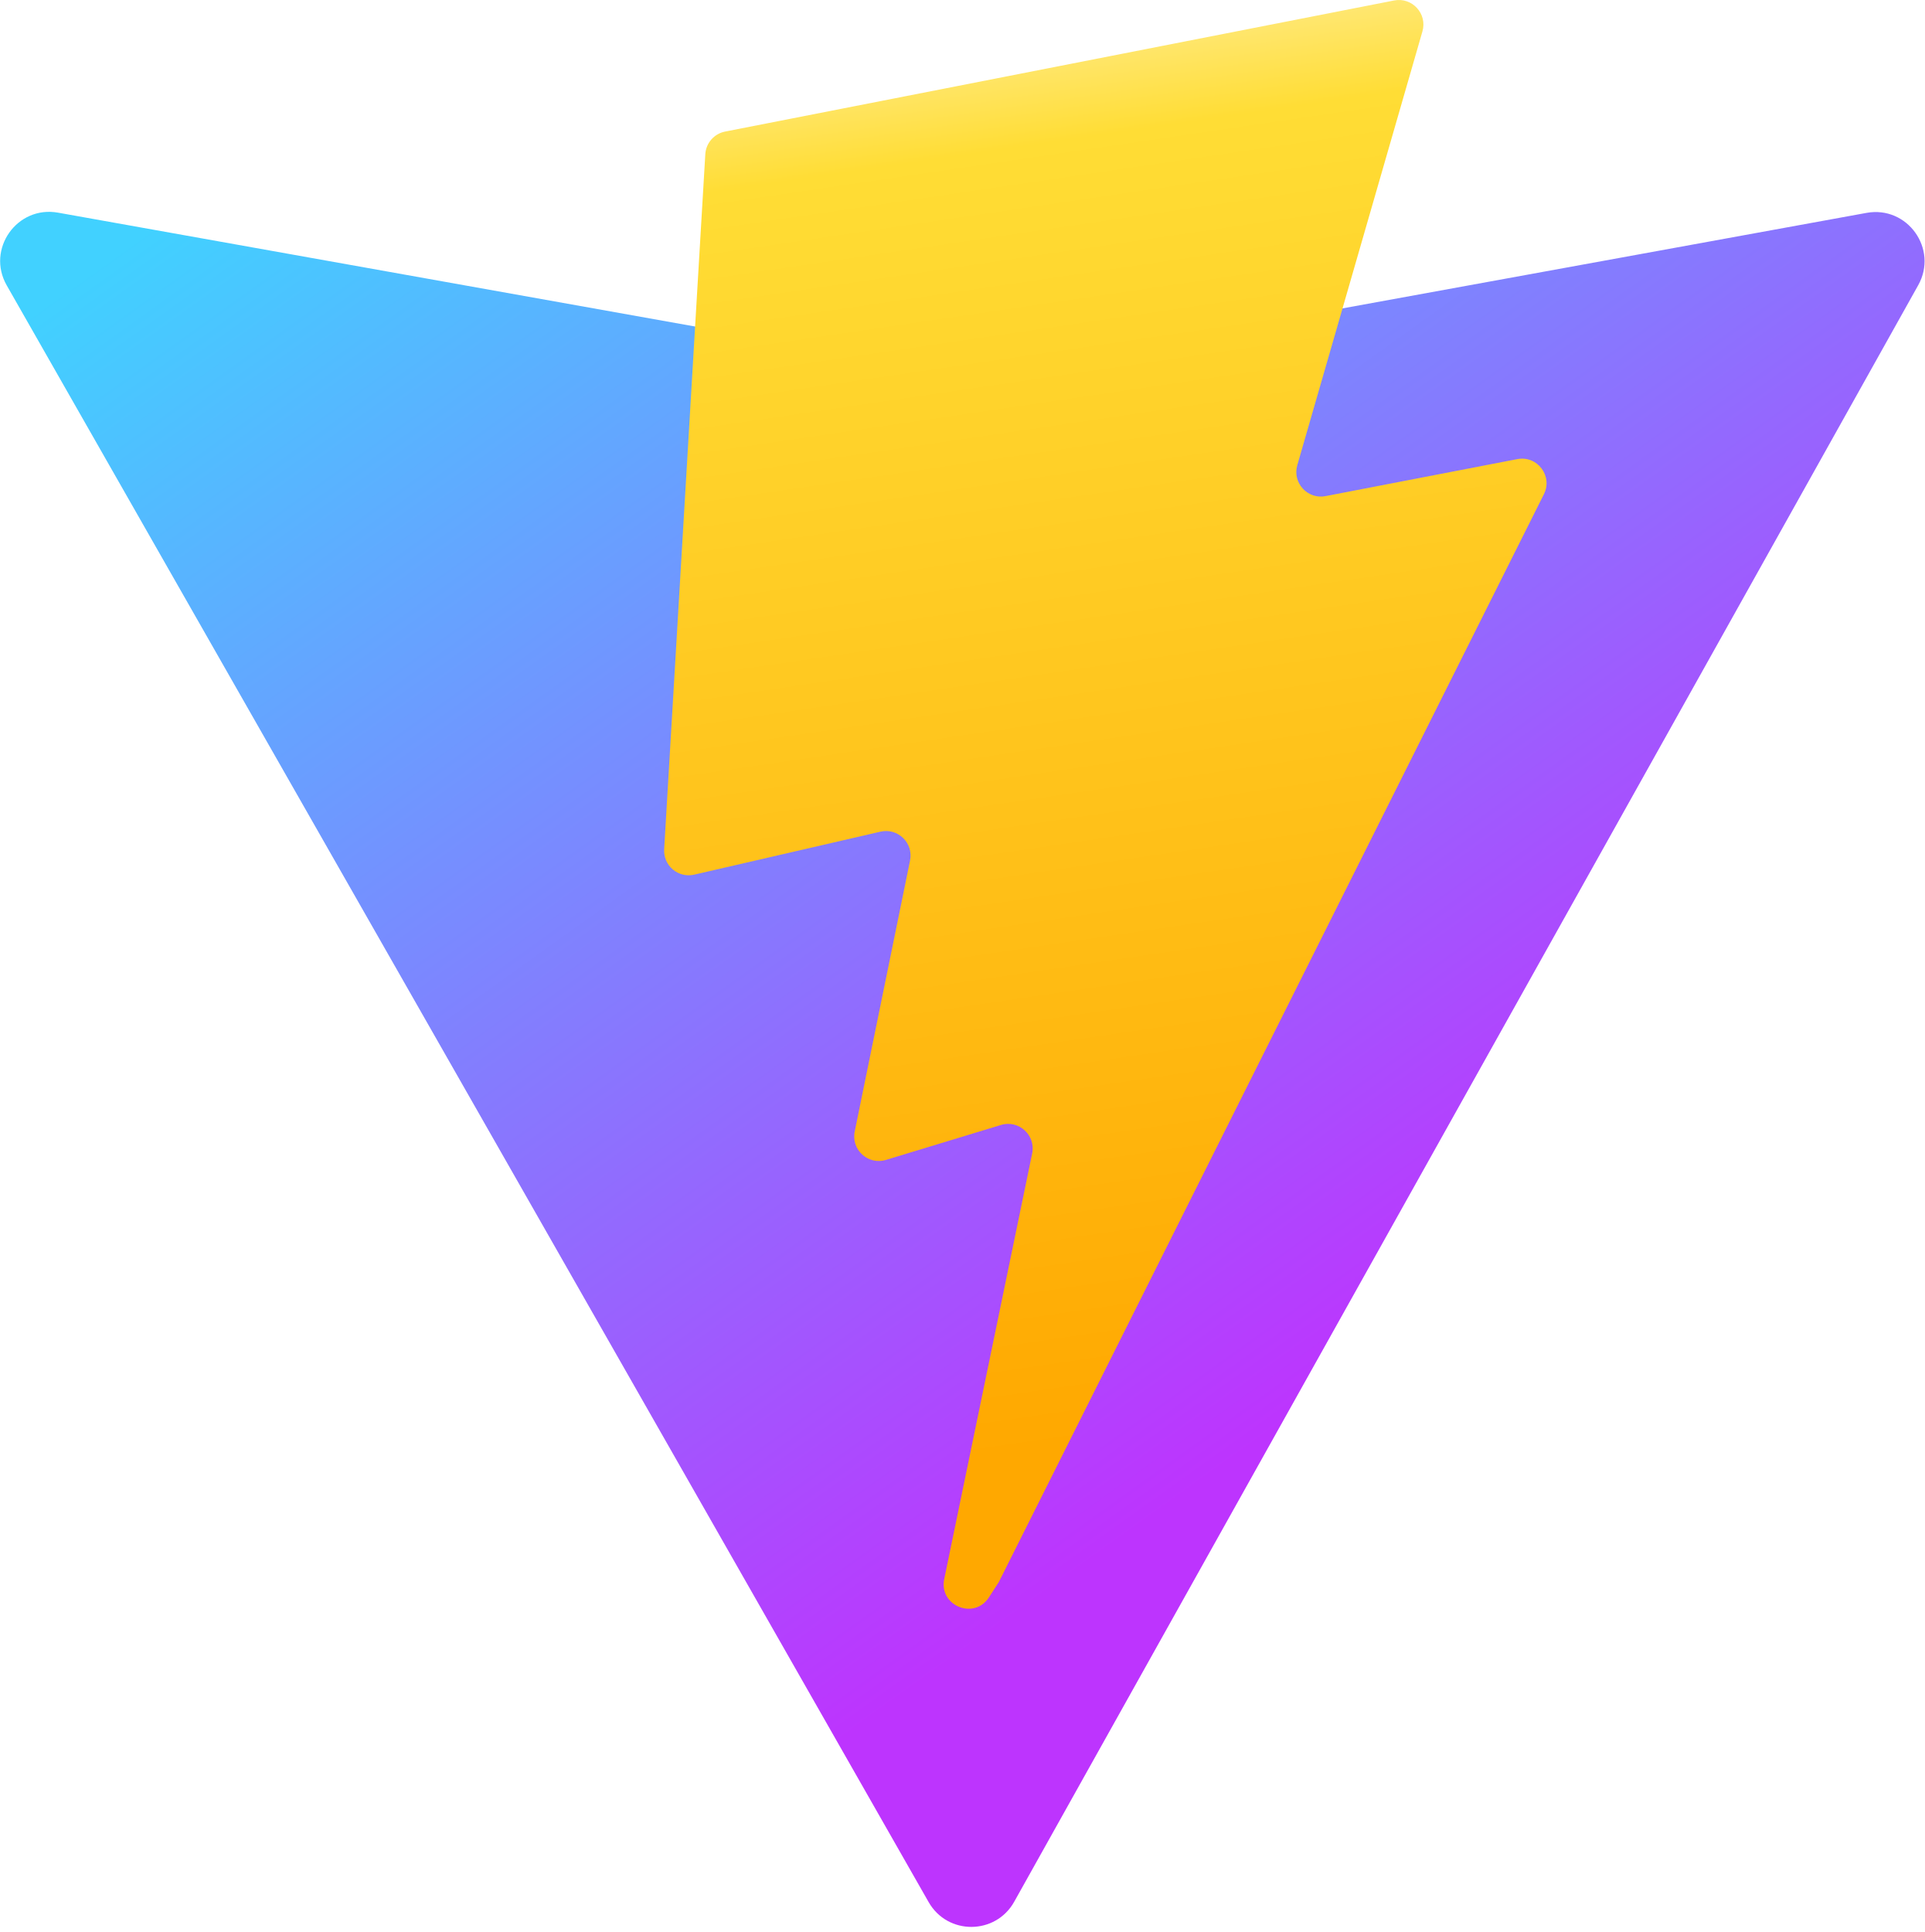
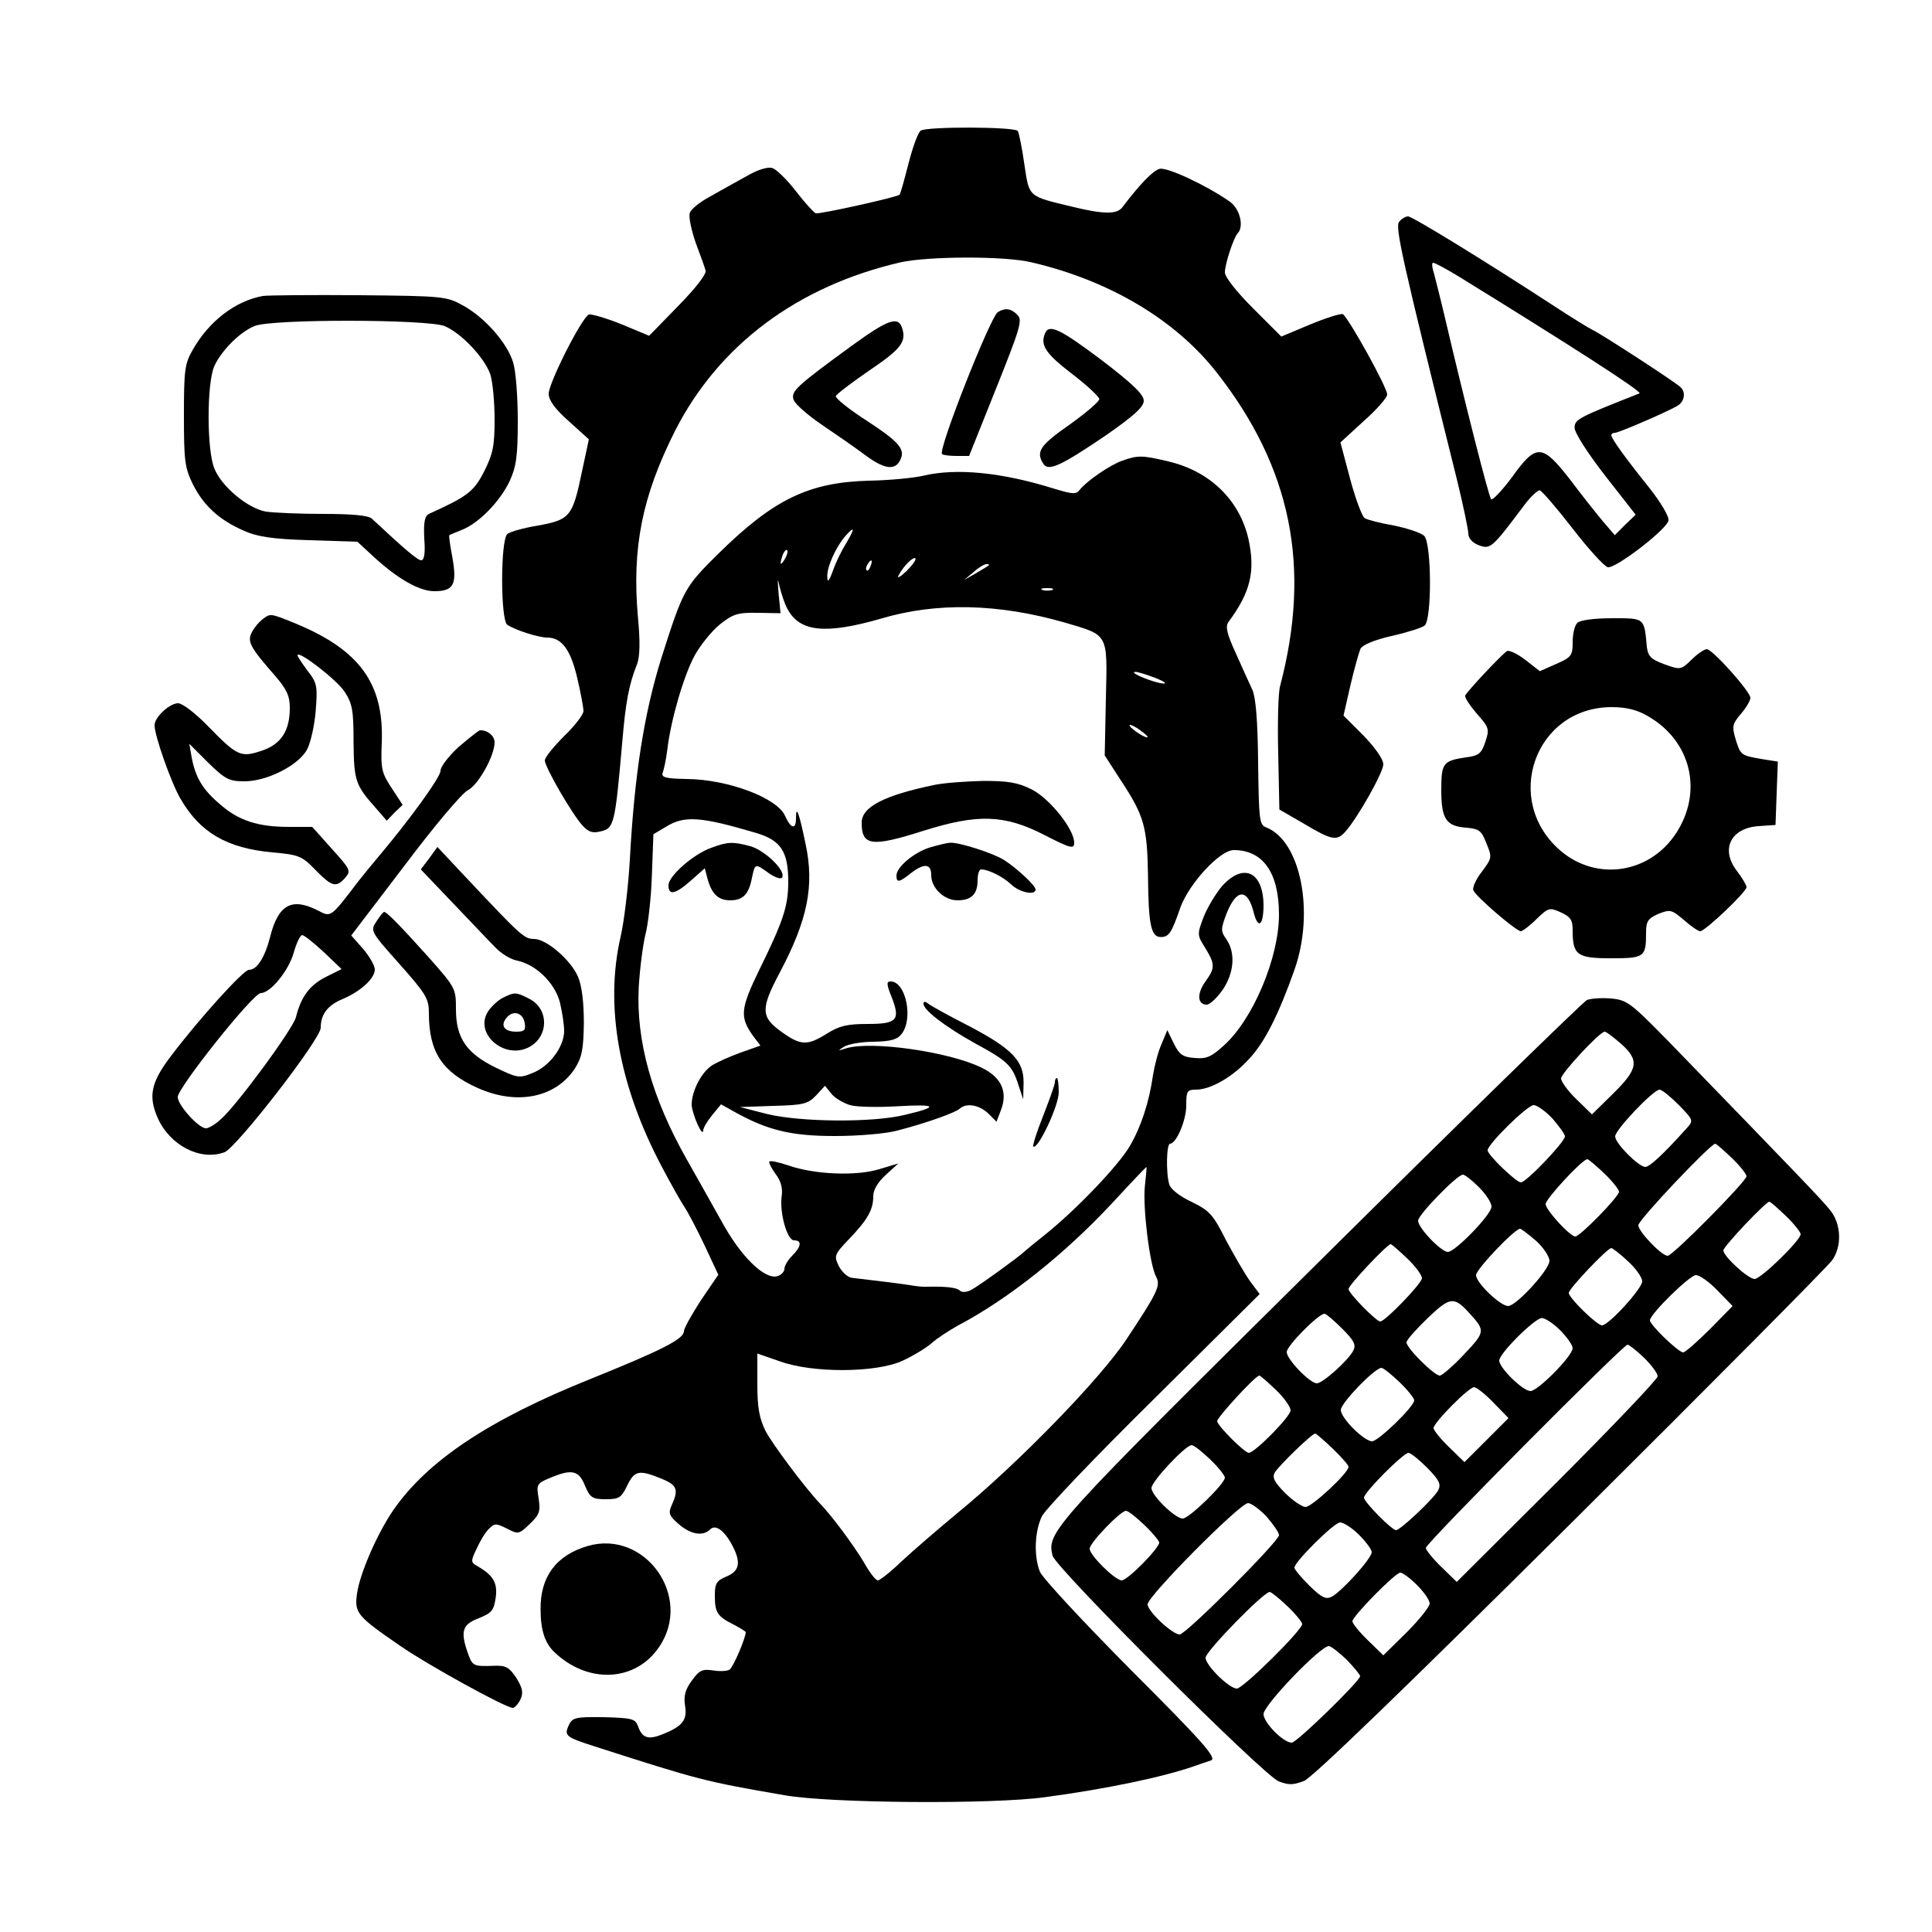
- <svg xmlns="http://www.w3.org/2000/svg" aria-hidden="true" role="img" class="iconify iconify--logos" width="31.88" height="32" preserveAspectRatio="xMidYMid meet" viewBox="0 0 256 257">
-   <defs>
-     <linearGradient id="IconifyId1813088fe1fbc01fb466" x1="-.828%" x2="57.636%" y1="7.652%" y2="78.411%">
-       <stop offset="0%" stop-color="#41D1FF" />
-       <stop offset="100%" stop-color="#BD34FE" />
-     </linearGradient>
-     <linearGradient id="IconifyId1813088fe1fbc01fb467" x1="43.376%" x2="50.316%" y1="2.242%" y2="89.03%">
-       <stop offset="0%" stop-color="#FFEA83" />
-       <stop offset="8.333%" stop-color="#FFDD35" />
-       <stop offset="100%" stop-color="#FFA800" />
-     </linearGradient>
-   </defs>
-   <path fill="url(#IconifyId1813088fe1fbc01fb466)" d="M255.153 37.938L134.897 252.976c-2.483 4.44-8.862 4.466-11.382.048L.875 37.958c-2.746-4.814 1.371-10.646 6.827-9.67l120.385 21.517a6.537 6.537 0 0 0 2.322-.004l117.867-21.483c5.438-.991 9.574 4.796 6.877 9.62Z" />
-   <path fill="url(#IconifyId1813088fe1fbc01fb467)" d="M185.432.063L96.44 17.501a3.268 3.268 0 0 0-2.634 3.014l-5.474 92.456a3.268 3.268 0 0 0 3.997 3.378l24.777-5.718c2.318-.535 4.413 1.507 3.936 3.838l-7.361 36.047c-.495 2.426 1.782 4.5 4.151 3.78l15.304-4.649c2.372-.72 4.652 1.36 4.15 3.788l-11.698 56.621c-.732 3.542 3.979 5.473 5.943 2.437l1.313-2.028l72.516-144.72c1.215-2.423-.88-5.186-3.54-4.672l-25.505 4.922c-2.396.462-4.435-1.77-3.759-4.114l16.646-57.705c.677-2.35-1.37-4.583-3.769-4.113Z" />
+ <svg xmlns="http://www.w3.org/2000/svg" version="1.0" width="500pt" height="500pt" viewBox="0 0 500 500" preserveAspectRatio="xMidYMid meet">
+   <g transform="translate(0,500) scale(0.1,-0.1)" fill="#000000" stroke="none">
+     <path d="M2383 4662 c-7 -4 -21 -43 -32 -86 -11 -43 -21 -79 -23 -80 -9 -7 -208 -51 -217 -48 -5 2 -28 27 -51 57 -23 30 -51 57 -61 60 -12 4 -38 -4 -67 -21 -26 -14 -68 -38 -95 -53 -26 -14 -50 -33 -52 -43 -3 -9 4 -43 15 -75 12 -32 24 -65 26 -73 3 -9 -26 -46 -71 -92 l-75 -77 -72 30 c-40 16 -78 27 -84 25 -18 -7 -104 -177 -104 -205 0 -17 16 -39 52 -71 l52 -47 -18 -84 c-24 -116 -31 -124 -113 -139 -37 -6 -73 -16 -80 -22 -18 -15 -18 -224 0 -235 21 -14 81 -33 103 -33 38 0 61 -32 78 -105 9 -38 16 -77 16 -85 0 -9 -22 -38 -50 -65 -27 -27 -50 -55 -50 -63 0 -17 71 -140 98 -169 16 -17 26 -20 49 -14 32 8 35 21 53 226 9 109 18 155 39 207 7 19 8 58 2 120 -16 181 11 314 96 483 113 222 316 374 583 436 72 16 270 17 340 0 201 -47 371 -148 478 -284 194 -247 246 -504 165 -812 -5 -16 -7 -95 -5 -175 l3 -145 64 -37 c72 -43 85 -45 107 -20 32 36 98 153 98 174 0 13 -21 43 -51 74 l-52 52 18 79 c10 43 22 85 26 94 5 10 36 23 80 33 40 9 78 21 86 27 19 17 18 212 -1 232 -8 8 -44 20 -79 27 -35 6 -69 15 -75 19 -7 4 -24 50 -38 102 l-25 94 60 55 c34 30 61 61 61 69 0 19 -102 202 -115 208 -6 2 -44 -10 -85 -27 l-74 -31 -73 73 c-43 43 -73 81 -73 93 0 22 23 91 33 101 17 18 6 63 -20 82 -60 42 -162 90 -182 85 -17 -4 -53 -42 -96 -99 -14 -19 -48 -19 -130 1 -116 28 -111 24 -124 110 -6 43 -14 81 -17 86 -6 11 -234 12 -251 1z" />
+     <path d="M3621 4426 c-11 -13 6 -91 150 -669 16 -66 29 -128 29 -138 0 -12 11 -24 27 -30 30 -11 34 -8 115 100 18 25 38 43 43 42 6 -2 44 -46 85 -99 41 -53 82 -98 91 -100 20 -4 153 98 157 121 2 10 -20 47 -50 85 -61 76 -98 127 -98 136 0 3 4 6 10 6 9 0 130 52 160 69 20 11 24 37 8 50 -18 16 -209 140 -228 148 -8 4 -51 30 -95 59 -184 120 -370 234 -381 234 -6 0 -17 -6 -23 -14z m150 -139 c279 -172 481 -301 472 -305 -157 -62 -168 -67 -168 -89 0 -13 34 -66 79 -124 l79 -101 -27 -26 -27 -27 -30 35 c-16 19 -55 68 -85 108 -73 94 -88 95 -151 7 -26 -35 -51 -61 -54 -57 -6 6 -68 250 -120 472 -11 47 -24 97 -28 113 -5 15 -6 27 -2 27 4 0 32 -15 62 -33z" />
+     <path d="M680 4234 c-71 -13 -139 -65 -181 -139 -21 -36 -23 -53 -23 -170 0 -116 2 -135 23 -178 27 -54 67 -92 131 -120 35 -16 73 -22 170 -25 l125 -4 41 -38 c63 -58 119 -90 158 -90 50 0 59 17 47 86 -6 32 -10 58 -8 59 1 1 16 7 33 14 43 17 98 73 123 126 17 37 21 64 21 156 0 62 -5 129 -12 151 -15 50 -73 116 -129 147 -43 24 -51 25 -269 27 -124 1 -236 0 -250 -2z m471 -78 c44 -19 103 -82 118 -125 6 -19 11 -71 11 -116 0 -69 -4 -89 -27 -135 -27 -53 -44 -65 -143 -110 -11 -6 -14 -21 -12 -64 3 -37 0 -56 -8 -56 -9 0 -40 26 -128 108 -9 8 -50 12 -125 12 -62 0 -129 3 -149 6 -46 8 -114 64 -133 111 -20 47 -20 218 -1 264 17 39 64 88 104 105 42 19 449 18 493 0z" />
+     <path d="M2582 4192 c-19 -13 -155 -356 -144 -367 3 -3 20 -5 38 -5 l32 0 70 175 c62 155 69 177 55 190 -16 17 -32 19 -51 7z" />
+     <path d="M2204 4105 c-144 -105 -158 -118 -150 -140 4 -11 37 -40 74 -65 37 -25 86 -59 110 -77 48 -36 76 -41 90 -17 17 30 2 48 -83 104 -47 30 -83 59 -82 65 2 5 40 34 85 65 83 56 98 75 87 110 -10 33 -36 24 -131 -45z" />
+     <path d="M2704 4136 c-12 -30 3 -52 71 -104 39 -30 70 -59 70 -65 0 -6 -35 -36 -77 -66 -76 -53 -88 -70 -68 -101 13 -21 45 -6 163 74 73 51 97 73 97 89 0 16 -29 44 -109 105 -109 82 -137 95 -147 68z" />
+     <path d="M2905 3808 c-32 -11 -93 -53 -111 -76 -9 -12 -18 -11 -65 3 -137 43 -254 54 -339 34 -25 -6 -88 -12 -140 -13 -157 -4 -248 -48 -392 -190 -87 -86 -90 -92 -147 -271 -44 -142 -69 -298 -81 -520 -4 -71 -15 -161 -24 -200 -41 -178 -5 -383 106 -593 22 -42 48 -88 57 -102 10 -14 34 -60 54 -102 l36 -77 -45 -66 c-24 -37 -44 -73 -44 -80 0 -20 -54 -48 -245 -125 -261 -105 -419 -211 -507 -338 -42 -61 -87 -165 -94 -216 -7 -50 -1 -58 111 -135 72 -50 274 -161 292 -161 5 0 14 10 20 22 8 18 5 30 -11 56 -18 27 -27 32 -56 31 -55 -2 -57 -1 -69 32 -20 57 -15 75 28 91 34 14 39 20 44 54 5 39 -7 58 -51 83 -14 8 -13 13 2 44 9 20 23 43 32 51 14 14 18 14 46 0 29 -15 31 -15 59 12 25 24 28 32 23 66 -6 36 -5 39 29 53 57 24 75 20 91 -20 13 -31 19 -35 54 -35 34 0 40 4 55 35 19 39 30 42 87 19 42 -17 47 -28 29 -68 -10 -22 -8 -28 17 -50 31 -27 63 -33 82 -14 14 14 37 -3 58 -43 22 -43 18 -65 -16 -79 -26 -11 -30 -18 -30 -49 0 -44 6 -54 48 -75 17 -9 32 -18 32 -20 0 -15 -33 -92 -42 -97 -6 -4 -26 -5 -43 -2 -27 4 -35 1 -55 -27 -17 -23 -21 -40 -17 -65 6 -37 -7 -53 -60 -74 -36 -14 -51 -9 -62 22 -7 19 -16 21 -89 23 -75 1 -81 -1 -91 -23 -11 -25 -6 -29 69 -53 271 -87 282 -90 490 -126 118 -21 539 -24 675 -5 157 21 305 52 385 80 14 5 34 12 44 15 16 6 -19 46 -207 234 -124 125 -231 240 -236 255 -16 41 -13 104 5 142 8 18 139 155 290 304 l274 272 -24 32 c-13 18 -41 66 -63 107 -34 68 -43 77 -90 100 -30 14 -54 33 -57 45 -9 31 -7 105 2 105 16 0 42 60 42 99 0 37 2 41 25 41 39 0 97 34 139 81 40 43 76 116 116 229 53 150 16 335 -74 369 -17 7 -18 21 -20 167 -1 108 -6 169 -15 189 -8 17 -27 59 -43 95 -23 50 -27 68 -19 80 58 78 70 132 52 215 -23 101 -100 176 -208 201 -67 16 -78 16 -118 2z m-714 -212 c-12 -19 -28 -51 -35 -72 -11 -30 -15 -33 -15 -16 -1 25 22 76 47 105 24 27 25 20 3 -17z m-160 -43 c-12 -20 -14 -14 -5 12 4 9 9 14 11 11 3 -2 0 -13 -6 -23z m315 -31 c-16 -15 -25 -20 -21 -12 13 25 38 50 44 45 3 -3 -8 -18 -23 -33z m-93 13 c-3 -9 -8 -14 -10 -11 -3 3 -2 9 2 15 9 16 15 13 8 -4z m306 2 c-2 -2 -17 -11 -34 -21 l-30 -17 24 20 c13 12 28 21 34 21 6 0 8 -1 6 -3z m-521 -113 c32 -60 99 -66 242 -25 144 43 304 39 475 -10 115 -34 111 -26 107 -197 l-3 -147 42 -65 c60 -91 68 -120 70 -245 1 -129 8 -160 33 -160 21 0 28 10 51 77 23 62 102 148 138 148 76 0 117 -59 117 -167 0 -111 -67 -271 -143 -339 -32 -29 -45 -35 -75 -32 -31 2 -40 9 -54 37 l-17 35 -15 -36 c-9 -20 -18 -56 -22 -80 -10 -71 -31 -134 -60 -184 -30 -51 -138 -164 -219 -229 -28 -22 -52 -42 -55 -45 -12 -12 -117 -88 -136 -98 -13 -7 -25 -7 -30 -2 -8 8 -36 11 -84 10 -8 -1 -28 1 -45 4 -26 4 -56 8 -150 19 -11 1 -26 15 -34 30 -13 27 -12 30 26 70 48 50 63 76 63 111 0 17 12 37 33 56 l32 29 -50 -15 c-59 -18 -167 -14 -235 10 -24 8 -46 13 -49 10 -2 -2 5 -17 16 -32 14 -18 19 -37 16 -58 -6 -42 14 -114 32 -114 21 0 19 -16 -5 -40 -11 -11 -20 -26 -20 -34 0 -7 -8 -16 -19 -19 -33 -8 -94 51 -144 143 -26 47 -67 119 -90 160 -90 159 -131 306 -124 445 3 50 11 110 17 135 7 25 15 94 17 153 l4 108 32 19 c48 30 90 27 235 -16 63 -19 82 -48 82 -126 0 -63 -13 -102 -75 -228 -49 -101 -51 -122 -16 -171 l19 -25 -51 -18 c-28 -10 -61 -25 -74 -33 -28 -18 -53 -67 -53 -102 1 -24 29 -88 30 -66 0 6 10 23 23 39 l23 28 34 -19 c86 -48 147 -63 260 -63 62 0 132 6 162 14 77 20 152 47 162 57 17 15 49 10 73 -12 l22 -22 11 29 c19 48 2 86 -50 111 -83 41 -285 70 -350 50 -22 -7 -23 -7 -6 4 11 7 46 13 78 13 45 1 61 6 72 21 30 40 10 135 -29 135 -11 0 -11 -7 2 -39 24 -61 15 -71 -62 -71 -53 0 -73 -5 -105 -25 -51 -32 -68 -31 -118 5 -53 38 -54 59 -4 153 72 136 90 224 67 332 -17 82 -25 104 -25 67 0 -30 -13 -27 -28 6 -20 47 -148 95 -255 96 -54 1 -66 4 -62 16 3 8 9 35 12 60 9 77 43 193 71 244 15 27 44 63 65 80 34 27 46 31 98 30 l59 -1 -5 51 c-3 40 -3 43 3 16 5 -19 13 -44 20 -56z m685 49 c-7 -2 -19 -2 -25 0 -7 3 -2 5 12 5 14 0 19 -2 13 -5z m292 -241 c-5 -6 -74 18 -80 27 -2 5 15 1 40 -8 24 -8 42 -17 40 -19z m-45 -139 c0 -7 -39 17 -46 28 -3 6 5 3 20 -6 14 -10 26 -19 26 -22z m-770 -953 c17 -5 72 -6 123 -3 102 6 109 -1 20 -22 -84 -21 -272 -19 -358 2 l-70 18 87 3 c77 2 89 5 110 27 l23 25 17 -21 c9 -11 31 -24 48 -29z m763 -209 c-6 -53 12 -204 29 -235 12 -23 5 -39 -76 -161 -67 -102 -280 -321 -436 -449 -52 -43 -118 -100 -147 -127 -28 -27 -56 -49 -61 -49 -6 0 -22 21 -37 48 -26 43 -81 118 -113 151 -38 40 -122 152 -141 188 -16 33 -21 60 -21 121 l0 79 58 -20 c85 -31 248 -30 317 1 28 13 61 33 75 45 14 13 45 33 70 47 129 68 275 184 397 315 48 52 89 95 90 95 1 0 -1 -22 -4 -49z" />
+     <path d="M2420 2969 c-131 -27 -190 -57 -190 -98 0 -60 25 -64 160 -21 140 44 209 42 311 -10 70 -36 79 -38 79 -21 0 35 -63 114 -110 138 -36 18 -61 22 -125 22 -44 -1 -100 -5 -125 -10z" />
+     <path d="M1841 2806 c-46 -16 -111 -73 -111 -97 0 -27 17 -24 58 12 l36 32 7 -27 c11 -40 28 -56 59 -56 33 0 48 16 56 58 8 38 8 38 44 12 16 -11 31 -16 34 -11 11 17 -44 70 -82 81 -45 12 -58 12 -101 -4z" />
+     <path d="M2407 2807 c-42 -13 -87 -51 -87 -73 0 -19 7 -18 37 6 35 27 53 25 53 -5 0 -33 33 -65 68 -65 36 0 52 16 52 52 0 15 4 28 9 28 19 0 57 -19 78 -39 22 -21 63 -29 63 -13 0 10 -47 54 -81 76 -28 18 -116 46 -139 45 -8 0 -32 -6 -53 -12z" />
+     <path d="M3162 2706 c-16 -19 -37 -54 -47 -79 -17 -45 -17 -47 4 -80 26 -43 26 -52 0 -88 -22 -31 -20 -59 4 -59 8 0 26 17 41 38 30 44 34 96 10 131 -15 21 -15 26 0 66 26 66 55 67 71 2 11 -43 25 -32 25 21 -1 87 -53 110 -108 48z" />
+     <path d="M2390 2402 c0 -16 57 -60 135 -103 83 -45 95 -57 111 -108 l12 -36 1 42 c1 57 -29 89 -144 149 -49 25 -96 51 -102 56 -9 7 -13 7 -13 0z" />
+     <path d="M2730 2199 c0 -6 -14 -45 -30 -86 -17 -42 -28 -78 -26 -80 11 -11 66 105 66 140 0 20 -2 37 -5 37 -3 0 -5 -5 -5 -11z" />
+     <path d="M679 3397 c-9 -7 -21 -21 -27 -33 -13 -24 -5 -39 60 -113 30 -35 38 -52 38 -83 0 -59 -22 -94 -73 -111 -54 -18 -63 -14 -139 64 -32 33 -66 59 -77 59 -22 0 -61 -36 -61 -57 0 -27 43 -149 67 -190 51 -88 120 -128 238 -139 68 -6 76 -9 111 -45 43 -44 54 -47 77 -21 16 18 14 22 -34 75 l-51 57 -60 0 c-80 0 -130 16 -178 58 -45 38 -64 69 -74 122 l-6 35 49 -49 c43 -42 54 -48 92 -48 59 -1 143 42 164 83 9 17 19 62 22 99 5 64 4 72 -21 104 -14 19 -26 37 -26 40 0 15 100 -62 121 -93 21 -32 24 -48 24 -132 1 -102 5 -111 60 -173 l26 -30 20 21 21 20 -28 43 c-26 39 -29 50 -26 118 6 154 -58 241 -227 310 -62 25 -61 25 -82 9z" />
+     <path d="M4082 3388 c-7 -7 -12 -29 -12 -50 0 -34 -3 -39 -42 -56 l-43 -19 -37 29 c-21 16 -42 26 -48 23 -14 -9 -104 -105 -108 -115 -2 -5 12 -26 30 -47 32 -36 33 -40 22 -73 -10 -30 -17 -36 -50 -40 -59 -9 -64 -14 -64 -84 0 -75 12 -94 64 -98 34 -3 40 -7 53 -41 15 -36 14 -38 -12 -73 -15 -19 -25 -41 -22 -48 6 -16 111 -106 123 -106 4 0 23 14 40 31 31 30 34 31 63 18 26 -12 31 -20 31 -47 0 -64 12 -72 99 -72 87 0 91 3 91 66 0 30 5 37 32 49 31 12 34 11 66 -16 18 -16 37 -29 42 -29 13 0 120 102 120 114 0 5 -11 24 -25 42 -43 56 -16 111 56 116 l44 3 3 82 3 82 -38 6 c-58 10 -58 10 -71 51 -10 34 -9 40 13 66 14 16 25 35 25 42 0 16 -98 126 -113 126 -6 0 -24 -12 -39 -27 -28 -27 -29 -27 -71 -12 -35 13 -42 21 -45 45 -7 76 -5 74 -90 74 -47 0 -83 -5 -90 -12z m182 -241 c113 -64 145 -197 72 -306 -69 -102 -204 -122 -297 -43 -152 130 -67 371 131 372 39 0 67 -7 94 -23z" />
+     <path d="M1187 3067 c-26 -24 -47 -51 -47 -62 0 -17 -85 -133 -163 -225 -12 -14 -34 -41 -49 -60 -74 -97 -71 -94 -106 -76 -67 34 -102 15 -123 -69 -14 -54 -34 -85 -55 -85 -14 0 -128 -126 -200 -221 -53 -69 -61 -105 -36 -162 32 -72 111 -112 173 -89 32 13 249 293 249 322 0 35 18 59 58 75 46 20 82 53 82 76 0 10 -14 34 -30 53 l-31 35 138 181 c75 100 149 188 164 195 27 14 69 89 69 124 0 17 -19 32 -38 31 -4 -1 -28 -20 -55 -43z m-349 -531 l46 -44 -42 -21 c-41 -21 -63 -51 -76 -103 -7 -30 -155 -231 -195 -265 -14 -13 -31 -23 -38 -23 -19 0 -73 60 -73 81 0 24 195 269 215 269 25 0 72 58 85 104 7 25 17 46 22 46 5 0 30 -20 56 -44z" />
+     <path d="M1111 2779 l-22 -29 83 -87 c46 -48 95 -100 110 -115 15 -16 40 -31 56 -34 49 -10 98 -58 111 -108 6 -25 11 -58 11 -74 0 -41 -38 -92 -82 -109 -34 -14 -39 -13 -95 14 -76 37 -103 77 -103 151 0 54 -1 56 -72 136 -70 78 -107 116 -114 116 -2 0 -11 -11 -20 -25 -16 -24 -15 -26 60 -110 69 -78 76 -89 76 -128 0 -100 35 -152 127 -193 101 -45 201 -25 251 51 18 29 22 49 23 117 0 54 -5 96 -15 120 -19 44 -82 98 -114 98 -25 0 -34 8 -173 156 l-77 82 -21 -29z" />
+     <path d="M1300 2417 c-13 -7 -31 -24 -39 -38 -31 -55 42 -119 104 -91 55 25 58 100 5 127 -35 18 -38 18 -70 2z m58 -65 c3 -18 -1 -22 -22 -22 -31 0 -42 16 -25 36 17 21 43 13 47 -14z" />
+     <path d="M4107 2412 c-9 -4 -321 -308 -691 -675 -698 -691 -707 -701 -692 -763 8 -32 544 -567 585 -584 26 -10 37 -10 66 1 22 9 262 241 692 668 362 360 666 666 675 680 25 36 23 92 -4 127 -20 26 -74 82 -419 438 -99 101 -108 108 -150 112 -24 2 -52 0 -62 -4z m88 -113 c48 -43 45 -65 -20 -129 l-55 -54 -40 39 c-22 21 -40 46 -40 54 0 13 100 121 113 121 4 0 22 -14 42 -31z m150 -159 c38 -39 38 -40 20 -60 -61 -68 -96 -100 -107 -100 -17 0 -78 61 -78 79 0 17 99 121 115 121 6 0 28 -18 50 -40z m-327 -35 c17 -20 32 -40 32 -46 0 -14 -100 -119 -114 -119 -12 0 -86 71 -86 83 0 16 103 117 119 117 9 0 31 -16 49 -35z m464 -102 c21 -20 38 -42 38 -47 0 -13 -191 -206 -204 -206 -16 0 -76 63 -76 79 0 14 187 211 199 211 3 0 22 -17 43 -37z m-330 -40 c21 -20 38 -42 38 -47 0 -13 -101 -116 -113 -116 -14 0 -77 69 -77 84 0 13 95 116 108 116 3 0 23 -17 44 -37z m-325 -35 c18 -18 33 -40 33 -51 0 -20 -94 -117 -113 -117 -17 0 -77 62 -77 81 0 15 101 119 116 119 5 0 23 -14 41 -32z m795 -75 c21 -20 38 -42 38 -47 0 -16 -103 -116 -119 -116 -17 0 -81 59 -81 74 0 10 110 126 119 126 3 0 22 -17 43 -37z m-647 -64 c19 -17 35 -41 35 -52 0 -23 -86 -117 -107 -117 -20 0 -83 60 -83 80 0 15 100 120 114 120 3 0 21 -14 41 -31z m-333 -46 c21 -20 38 -43 38 -51 0 -13 -95 -112 -108 -112 -10 0 -82 73 -82 84 0 10 100 116 109 116 3 0 22 -17 43 -37z m571 -7 c20 -18 37 -42 37 -52 0 -19 -87 -114 -104 -114 -13 0 -86 71 -86 84 0 11 100 116 110 116 3 0 23 -15 43 -34z m232 -76 l39 -40 -59 -60 c-33 -33 -64 -60 -69 -60 -12 0 -86 71 -86 83 0 16 103 117 119 117 10 0 35 -18 56 -40z m-639 -62 c38 -42 37 -46 -17 -103 -28 -30 -57 -55 -63 -55 -14 0 -86 71 -86 86 0 6 25 34 55 63 59 56 68 57 111 9z m-332 -37 c31 -31 36 -42 28 -57 -14 -26 -79 -84 -94 -84 -18 0 -78 62 -78 81 0 16 82 99 98 99 4 0 25 -18 46 -39z m563 -3 c18 -18 33 -39 33 -47 0 -20 -90 -111 -109 -111 -20 0 -81 60 -81 79 0 18 90 108 110 110 8 0 29 -13 47 -31z m218 -72 c19 -19 35 -40 35 -48 0 -7 -117 -130 -260 -273 l-260 -259 -40 39 c-22 21 -40 44 -40 49 0 12 511 526 522 526 4 0 23 -15 43 -34z m-633 -63 c21 -20 38 -42 38 -47 0 -16 -93 -106 -109 -106 -21 0 -81 60 -81 81 0 18 87 108 105 109 5 0 26 -17 47 -37z m-320 -20 c21 -20 38 -44 38 -53 0 -16 -93 -110 -108 -110 -11 0 -82 71 -82 82 0 10 99 118 109 118 3 0 22 -17 43 -37z m563 -33 l39 -40 -57 -57 -57 -57 -40 39 c-22 21 -40 44 -40 49 0 14 91 106 105 106 6 0 29 -18 50 -40z m-416 -119 c23 -22 41 -43 41 -47 0 -16 -95 -104 -111 -104 -9 0 -33 16 -53 36 -28 28 -34 40 -27 53 10 17 96 101 105 101 2 0 23 -18 45 -39z m-317 -28 c21 -20 38 -42 38 -47 0 -16 -93 -106 -109 -106 -20 0 -81 60 -81 79 0 17 88 111 104 111 6 0 27 -17 48 -37z m562 -22 c31 -32 36 -42 28 -58 -12 -22 -98 -103 -109 -103 -11 0 -83 73 -83 84 0 14 102 116 115 116 6 0 28 -18 49 -39z m-416 -126 c17 -20 32 -41 32 -48 0 -16 -241 -257 -257 -257 -19 0 -83 60 -83 78 0 21 239 262 260 262 8 0 30 -16 48 -35z m-316 -22 c21 -20 38 -41 38 -45 0 -15 -82 -98 -97 -98 -17 0 -83 65 -83 82 0 15 80 98 94 98 6 0 27 -17 48 -37z m555 -25 c18 -18 33 -38 33 -45 0 -16 -76 -100 -103 -115 -16 -8 -26 -3 -58 28 -21 21 -39 42 -39 47 0 15 103 117 118 117 9 0 31 -14 49 -32z m150 -130 c18 -18 33 -39 33 -48 0 -8 -27 -42 -60 -75 l-60 -59 -40 39 c-22 21 -40 44 -40 49 0 13 111 126 124 126 6 0 25 -14 43 -32z m-335 -55 c21 -20 38 -41 38 -46 0 -16 -153 -167 -169 -167 -20 0 -81 60 -81 80 0 16 150 170 166 170 4 0 25 -17 46 -37z m153 -138 c19 -20 35 -39 35 -43 0 -12 -164 -172 -177 -172 -22 0 -73 52 -73 74 0 23 147 176 169 176 5 0 26 -16 46 -35z" />
+     <path d="M1521 999 c-82 -24 -123 -80 -122 -164 0 -53 11 -87 35 -110 87 -84 211 -78 272 13 88 129 -36 304 -185 261z" />
+   </g>
</svg>
